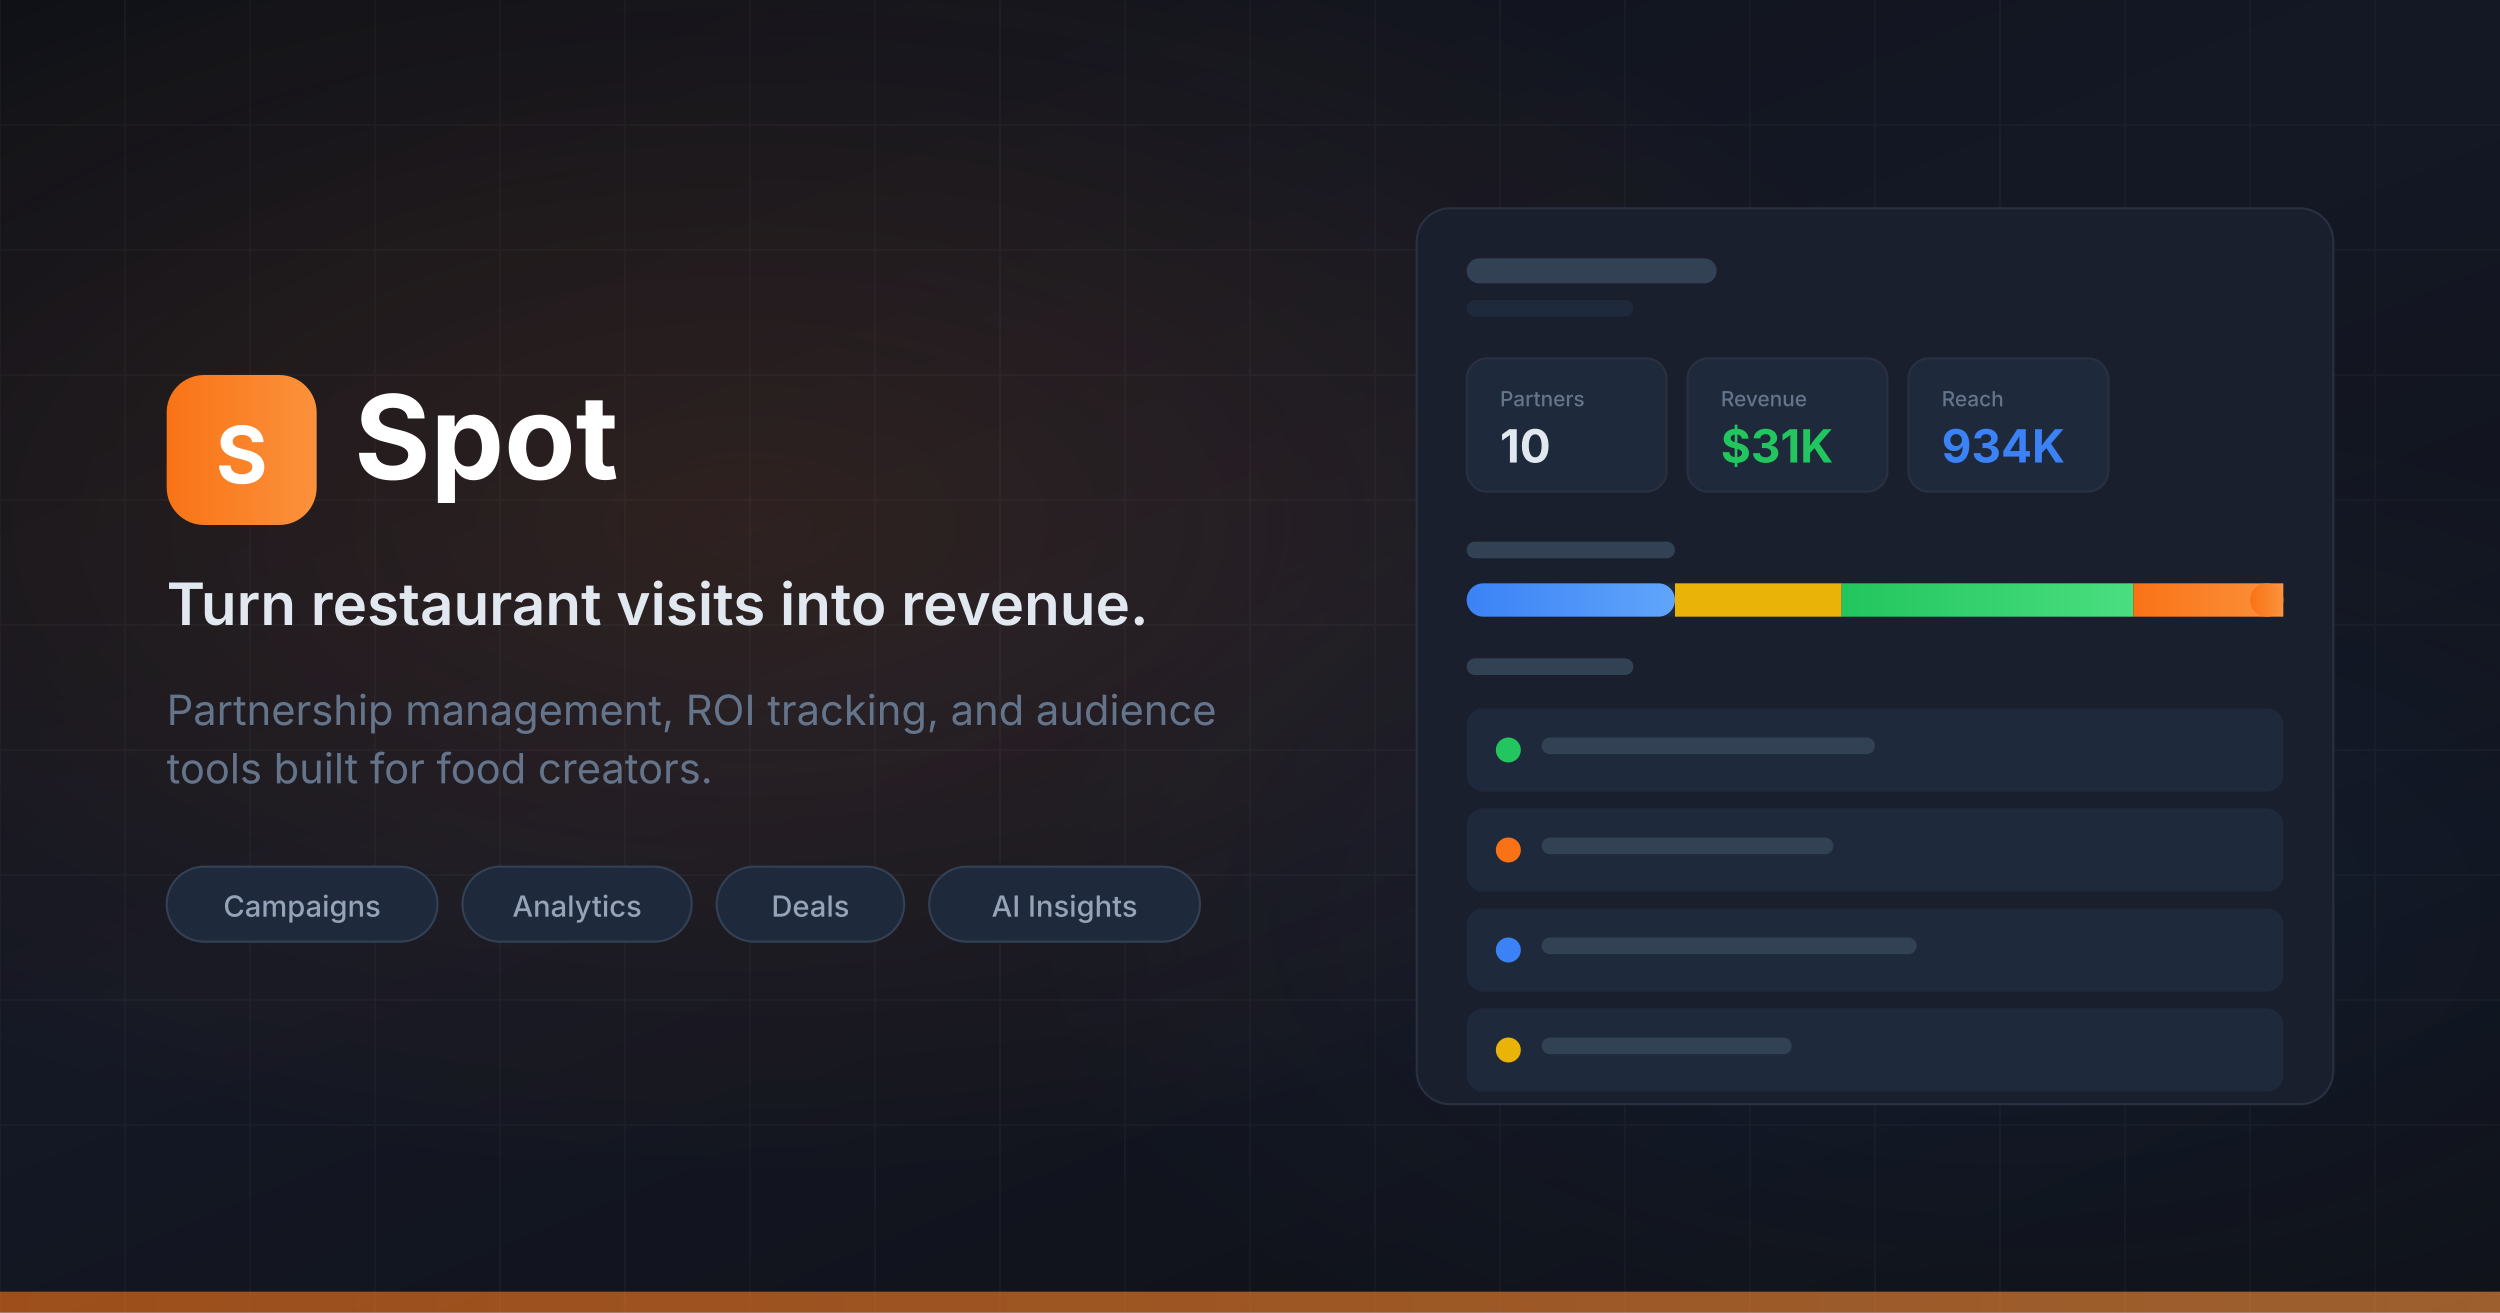
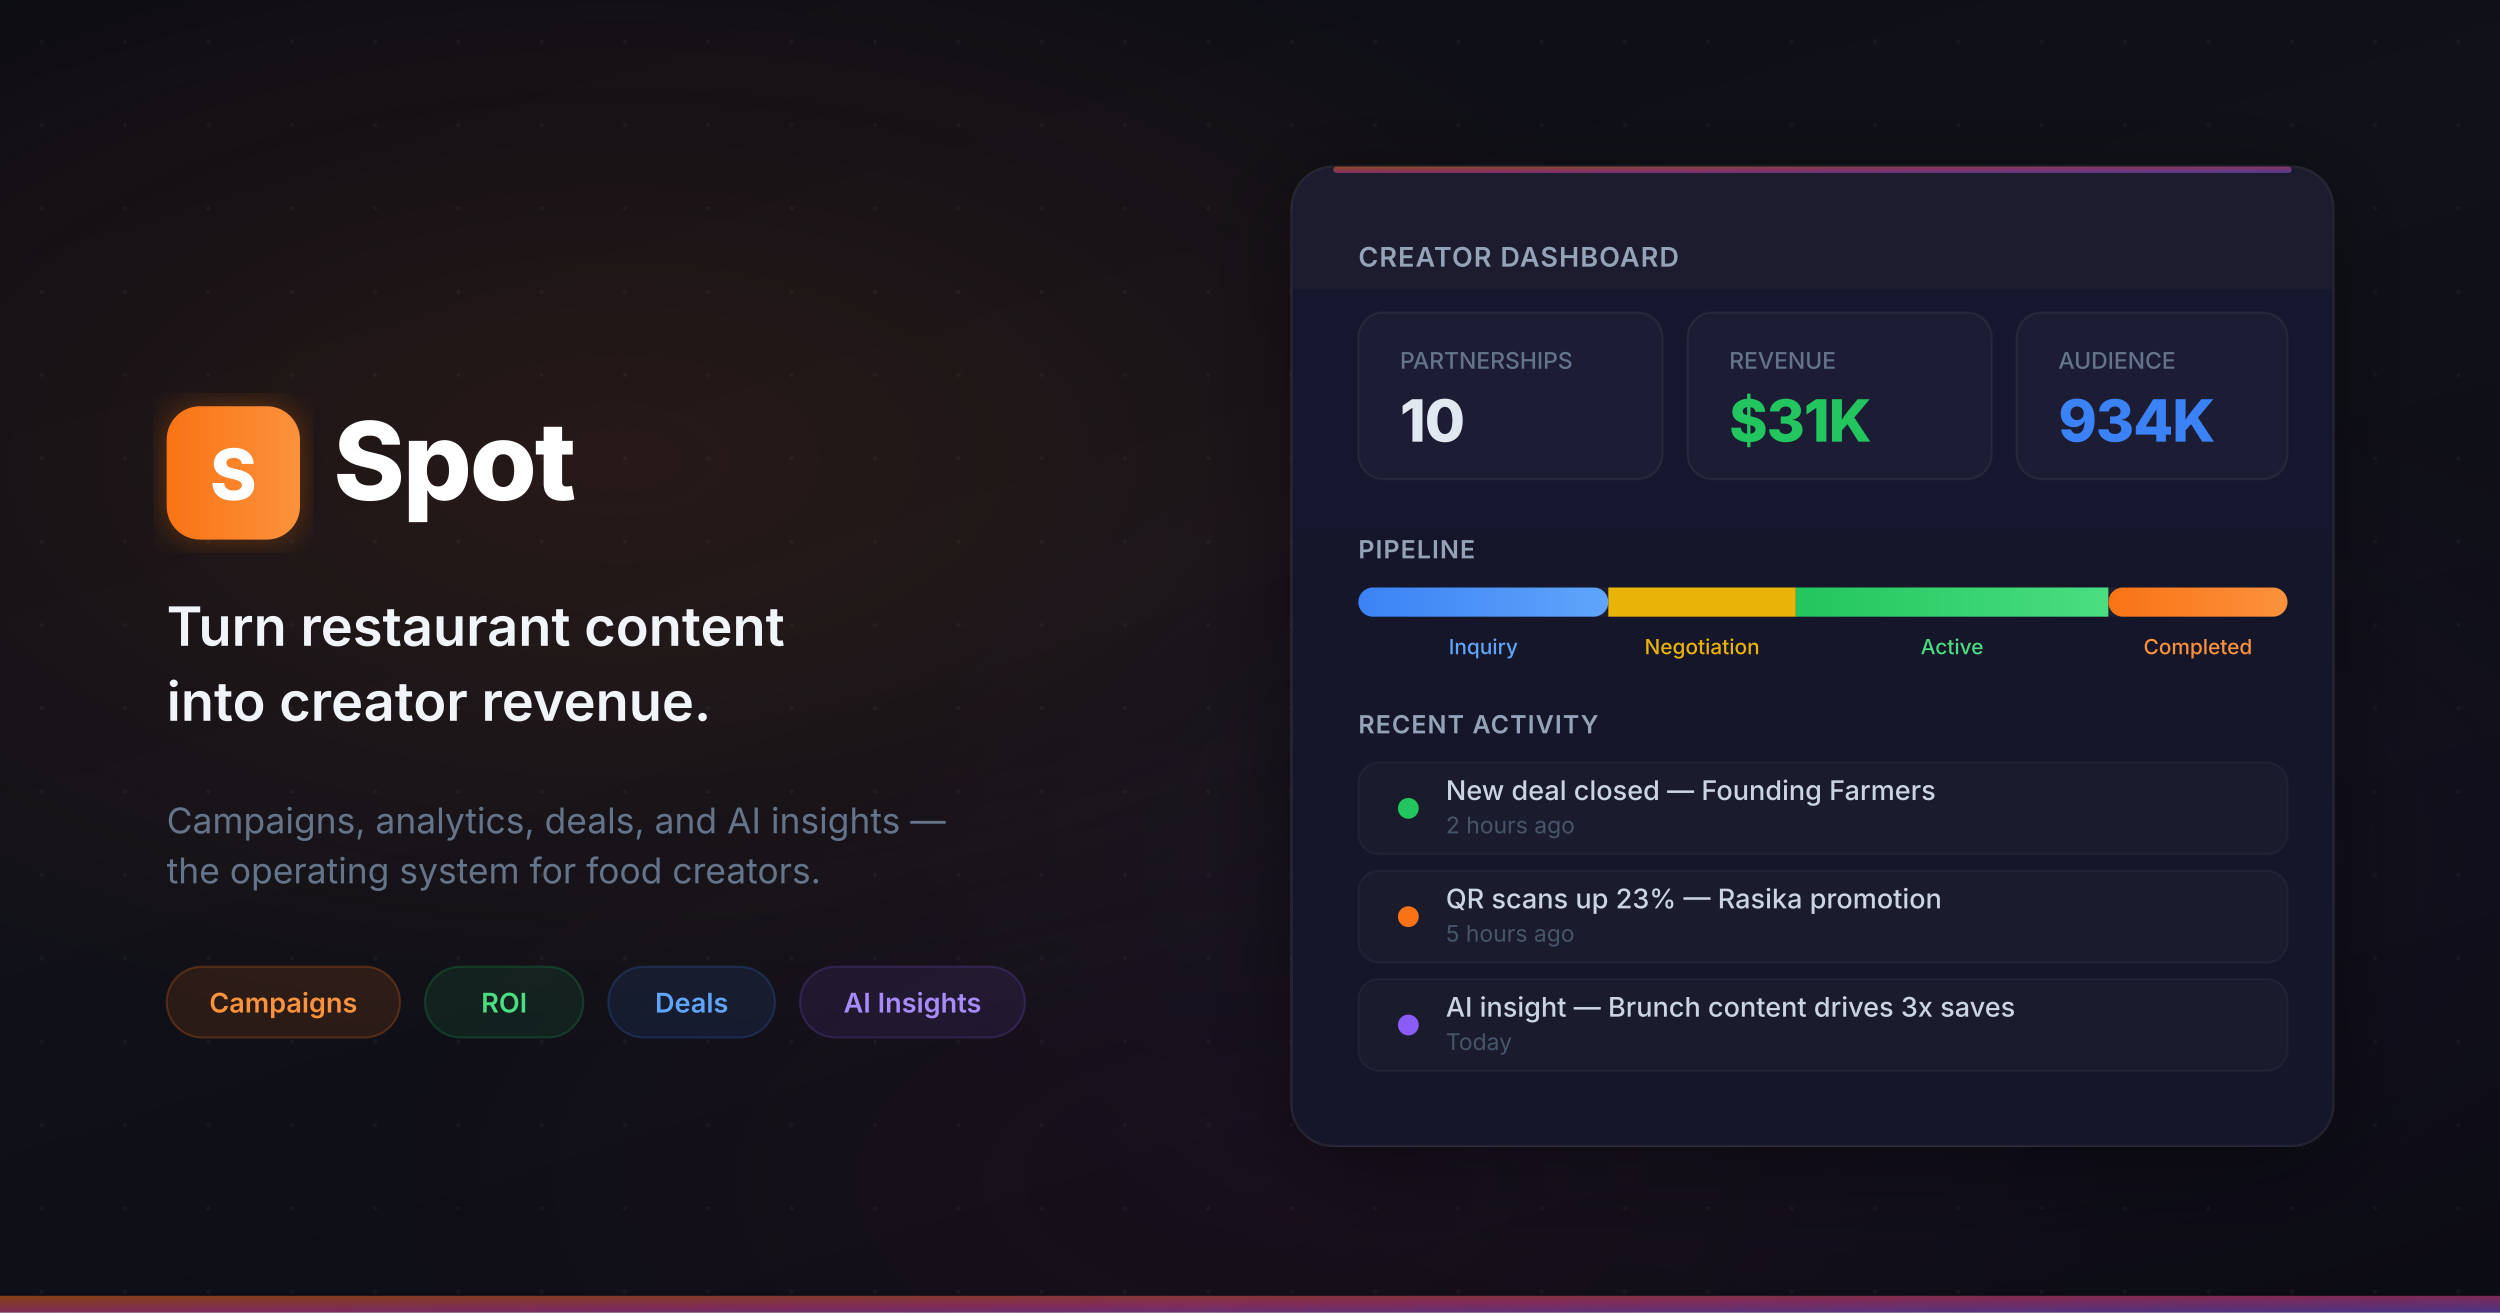
<svg xmlns="http://www.w3.org/2000/svg" viewBox="0 0 1200 630" width="1200" height="630">
  <defs>
-     <linearGradient id="bg" x1="0" y1="0" x2="0.8" y2="1">
-       <stop offset="0%" stop-color="#0f1117" />
-       <stop offset="50%" stop-color="#141825" />
-       <stop offset="100%" stop-color="#0f1117" />
+     <linearGradient id="bg" x1="0" y1="0" x2="0.6" y2="1">
+       <stop offset="0%" stop-color="#0c0c14" />
+       <stop offset="50%" stop-color="#111119" />
+       <stop offset="100%" stop-color="#0c0c14" />
    </linearGradient>
-     <radialGradient id="glow1" cx="0.3" cy="0.4" r="0.5">
-       <stop offset="0%" stop-color="#f97316" stop-opacity="0.12" />
+     <radialGradient id="glow-orange" cx="0.25" cy="0.35" r="0.45">
+       <stop offset="0%" stop-color="#f97316" stop-opacity="0.1" />
      <stop offset="100%" stop-color="#f97316" stop-opacity="0" />
    </radialGradient>
-     <radialGradient id="glow2" cx="0.8" cy="0.7" r="0.4">
-       <stop offset="0%" stop-color="#3b82f6" stop-opacity="0.08" />
-       <stop offset="100%" stop-color="#3b82f6" stop-opacity="0" />
+     <radialGradient id="glow-purple" cx="0.75" cy="0.65" r="0.4">
+       <stop offset="0%" stop-color="#8b5cf6" stop-opacity="0.06" />
+       <stop offset="100%" stop-color="#8b5cf6" stop-opacity="0" />
    </radialGradient>
-     <linearGradient id="accent" x1="0" y1="0" x2="1" y2="0">
+     <radialGradient id="glow-pink" cx="0.5" cy="0.9" r="0.35">
+       <stop offset="0%" stop-color="#ec4899" stop-opacity="0.05" />
+       <stop offset="100%" stop-color="#ec4899" stop-opacity="0" />
+     </radialGradient>
+     <linearGradient id="accent-grad" x1="0" y1="0" x2="1" y2="1">
+       <stop offset="0%" stop-color="#f97316" />
+       <stop offset="50%" stop-color="#ec4899" />
+       <stop offset="100%" stop-color="#8b5cf6" />
+     </linearGradient>
+     <linearGradient id="accent-warm" x1="0" y1="0" x2="1" y2="0">
      <stop offset="0%" stop-color="#f97316" />
      <stop offset="100%" stop-color="#fb923c" />
    </linearGradient>
-     <linearGradient id="bar1" x1="0" y1="0" x2="1" y2="0">
+     <linearGradient id="bar-green" x1="0" y1="0" x2="1" y2="0">
      <stop offset="0%" stop-color="#22c55e" />
      <stop offset="100%" stop-color="#4ade80" />
    </linearGradient>
-     <linearGradient id="bar2" x1="0" y1="0" x2="1" y2="0">
+     <linearGradient id="bar-blue" x1="0" y1="0" x2="1" y2="0">
      <stop offset="0%" stop-color="#3b82f6" />
      <stop offset="100%" stop-color="#60a5fa" />
    </linearGradient>
-     <linearGradient id="bar3" x1="0" y1="0" x2="1" y2="0">
-       <stop offset="0%" stop-color="#f97316" />
-       <stop offset="100%" stop-color="#fb923c" />
+     <linearGradient id="card-bg" x1="0" y1="0" x2="0" y2="1">
+       <stop offset="0%" stop-color="#1a1a2e" />
+       <stop offset="100%" stop-color="#16162a" />
    </linearGradient>
+     <filter id="card-shadow">
+       <feDropShadow dx="0" dy="8" stdDeviation="24" flood-color="#000" flood-opacity="0.4" />
+     </filter>
+     <filter id="logo-glow">
+       <feDropShadow dx="0" dy="0" stdDeviation="8" flood-color="#f97316" flood-opacity="0.35" />
+     </filter>
  </defs>
  <rect width="1200" height="630" fill="url(#bg)" />
-   <rect width="1200" height="630" fill="url(#glow1)" />
-   <rect width="1200" height="630" fill="url(#glow2)" />
-   <g opacity="0.03" stroke="#fff" stroke-width="1">
-     <line x1="0" y1="0" x2="0" y2="630" />
-     <line x1="60" y1="0" x2="60" y2="630" />
-     <line x1="120" y1="0" x2="120" y2="630" />
-     <line x1="180" y1="0" x2="180" y2="630" />
-     <line x1="240" y1="0" x2="240" y2="630" />
-     <line x1="300" y1="0" x2="300" y2="630" />
-     <line x1="360" y1="0" x2="360" y2="630" />
-     <line x1="420" y1="0" x2="420" y2="630" />
-     <line x1="480" y1="0" x2="480" y2="630" />
-     <line x1="540" y1="0" x2="540" y2="630" />
-     <line x1="600" y1="0" x2="600" y2="630" />
-     <line x1="660" y1="0" x2="660" y2="630" />
-     <line x1="720" y1="0" x2="720" y2="630" />
-     <line x1="780" y1="0" x2="780" y2="630" />
-     <line x1="840" y1="0" x2="840" y2="630" />
-     <line x1="900" y1="0" x2="900" y2="630" />
-     <line x1="960" y1="0" x2="960" y2="630" />
-     <line x1="1020" y1="0" x2="1020" y2="630" />
-     <line x1="1080" y1="0" x2="1080" y2="630" />
-     <line x1="1140" y1="0" x2="1140" y2="630" />
-     <line x1="0" y1="60" x2="1200" y2="60" />
-     <line x1="0" y1="120" x2="1200" y2="120" />
-     <line x1="0" y1="180" x2="1200" y2="180" />
-     <line x1="0" y1="240" x2="1200" y2="240" />
-     <line x1="0" y1="300" x2="1200" y2="300" />
-     <line x1="0" y1="360" x2="1200" y2="360" />
-     <line x1="0" y1="420" x2="1200" y2="420" />
-     <line x1="0" y1="480" x2="1200" y2="480" />
-     <line x1="0" y1="540" x2="1200" y2="540" />
+   <rect width="1200" height="630" fill="url(#glow-orange)" />
+   <rect width="1200" height="630" fill="url(#glow-purple)" />
+   <rect width="1200" height="630" fill="url(#glow-pink)" />
+   <g opacity="0.04">
+     <pattern id="dots" x="0" y="0" width="40" height="40" patternUnits="userSpaceOnUse">
+       <circle cx="20" cy="20" r="1" fill="#fff" />
+     </pattern>
+     <rect width="1200" height="630" fill="url(#dots)" />
  </g>
-   <rect x="80" y="180" width="72" height="72" rx="18" fill="url(#accent)" />
-   <text x="116" y="232" text-anchor="middle" fill="white" font-family="Inter, -apple-system, sans-serif" font-weight="700" font-size="38">S</text>
-   <text x="170" y="230" fill="white" font-family="Inter, -apple-system, sans-serif" font-weight="700" font-size="56">Spot</text>
-   <text x="80" y="300" fill="#e2e8f0" font-family="Inter, -apple-system, sans-serif" font-weight="600" font-size="28">Turn restaurant visits into revenue.</text>
-   <text x="80" y="348" fill="#64748b" font-family="Inter, -apple-system, sans-serif" font-weight="400" font-size="20">Partnership management, ROI tracking, and audience</text>
-   <text x="80" y="376" fill="#64748b" font-family="Inter, -apple-system, sans-serif" font-weight="400" font-size="20">tools built for food creators.</text>
-   <rect x="80" y="416" width="130" height="36" rx="18" fill="#1e293b" stroke="#334155" stroke-width="1" />
-   <text x="145" y="440" text-anchor="middle" fill="#94a3b8" font-family="Inter, -apple-system, sans-serif" font-weight="500" font-size="14">Campaigns</text>
-   <rect x="222" y="416" width="110" height="36" rx="18" fill="#1e293b" stroke="#334155" stroke-width="1" />
-   <text x="277" y="440" text-anchor="middle" fill="#94a3b8" font-family="Inter, -apple-system, sans-serif" font-weight="500" font-size="14">Analytics</text>
-   <rect x="344" y="416" width="90" height="36" rx="18" fill="#1e293b" stroke="#334155" stroke-width="1" />
-   <text x="389" y="440" text-anchor="middle" fill="#94a3b8" font-family="Inter, -apple-system, sans-serif" font-weight="500" font-size="14">Deals</text>
-   <rect x="446" y="416" width="130" height="36" rx="18" fill="#1e293b" stroke="#334155" stroke-width="1" />
-   <text x="511" y="440" text-anchor="middle" fill="#94a3b8" font-family="Inter, -apple-system, sans-serif" font-weight="500" font-size="14">AI Insights</text>
-   <rect x="680" y="100" width="440" height="430" rx="16" fill="#1a1f2e" stroke="#2a3040" stroke-width="1" />
-   <rect x="704" y="124" width="120" height="12" rx="6" fill="#334155" />
-   <rect x="704" y="144" width="80" height="8" rx="4" fill="#1e293b" />
-   <rect x="704" y="172" width="96" height="64" rx="10" fill="#1e293b" stroke="#2a3040" stroke-width="1" />
-   <text x="720" y="195" fill="#64748b" font-family="Inter, -apple-system, sans-serif" font-weight="500" font-size="10">Partners</text>
-   <text x="720" y="222" fill="#e2e8f0" font-family="Inter, -apple-system, sans-serif" font-weight="700" font-size="22">10</text>
-   <rect x="810" y="172" width="96" height="64" rx="10" fill="#1e293b" stroke="#2a3040" stroke-width="1" />
-   <text x="826" y="195" fill="#64748b" font-family="Inter, -apple-system, sans-serif" font-weight="500" font-size="10">Revenue</text>
-   <text x="826" y="222" fill="#22c55e" font-family="Inter, -apple-system, sans-serif" font-weight="700" font-size="22">$31K</text>
-   <rect x="916" y="172" width="96" height="64" rx="10" fill="#1e293b" stroke="#2a3040" stroke-width="1" />
-   <text x="932" y="195" fill="#64748b" font-family="Inter, -apple-system, sans-serif" font-weight="500" font-size="10">Reach</text>
-   <text x="932" y="222" fill="#3b82f6" font-family="Inter, -apple-system, sans-serif" font-weight="700" font-size="22">934K</text>
-   <rect x="704" y="260" width="100" height="8" rx="4" fill="#334155" />
-   <rect x="704" y="280" width="392" height="16" rx="8" fill="#1e293b" />
-   <rect x="704" y="280" width="100" height="16" rx="8" fill="url(#bar2)" />
-   <rect x="804" y="280" width="80" height="16" fill="#eab308" />
-   <rect x="884" y="280" width="140" height="16" fill="url(#bar1)" />
-   <rect x="1024" y="280" width="72" height="16" rx="0" fill="url(#bar3)" />
-   <rect x="1080" y="280" width="16" height="16" rx="8" fill="url(#bar3)" />
-   <rect x="704" y="316" width="80" height="8" rx="4" fill="#334155" />
-   <rect x="704" y="340" width="392" height="40" rx="8" fill="#1e293b" />
-   <circle cx="724" cy="360" r="6" fill="#22c55e" />
-   <rect x="740" y="354" width="160" height="8" rx="4" fill="#334155" />
-   <rect x="740" y="366" width="100" height="6" rx="3" fill="#1e293b" />
-   <rect x="704" y="388" width="392" height="40" rx="8" fill="#1e293b" />
-   <circle cx="724" cy="408" r="6" fill="#f97316" />
-   <rect x="740" y="402" width="140" height="8" rx="4" fill="#334155" />
-   <rect x="740" y="414" width="80" height="6" rx="3" fill="#1e293b" />
-   <rect x="704" y="436" width="392" height="40" rx="8" fill="#1e293b" />
-   <circle cx="724" cy="456" r="6" fill="#3b82f6" />
-   <rect x="740" y="450" width="180" height="8" rx="4" fill="#334155" />
-   <rect x="740" y="462" width="110" height="6" rx="3" fill="#1e293b" />
-   <rect x="704" y="484" width="392" height="40" rx="8" fill="#1e293b" />
-   <circle cx="724" cy="504" r="6" fill="#eab308" />
-   <rect x="740" y="498" width="120" height="8" rx="4" fill="#334155" />
-   <rect x="740" y="510" width="90" height="6" rx="3" fill="#1e293b" />
-   <rect x="0" y="620" width="1200" height="10" fill="url(#accent)" opacity="0.6" />
+   <g filter="url(#logo-glow)">
+     <rect x="80" y="195" width="64" height="64" rx="16" fill="url(#accent-warm)" />
+     <text x="112" y="240" text-anchor="middle" fill="white" font-family="system-ui, -apple-system, sans-serif" font-weight="800" font-size="34">S</text>
+   </g>
+   <text x="160" y="240" fill="white" font-family="system-ui, -apple-system, sans-serif" font-weight="800" font-size="52" letter-spacing="-1">Spot</text>
+   <text x="80" y="310" fill="#f1f5f9" font-family="system-ui, -apple-system, sans-serif" font-weight="600" font-size="26">Turn restaurant content</text>
+   <text x="80" y="346" fill="#f1f5f9" font-family="system-ui, -apple-system, sans-serif" font-weight="600" font-size="26">into creator revenue.</text>
+   <text x="80" y="400" fill="#64748b" font-family="system-ui, -apple-system, sans-serif" font-weight="400" font-size="17">Campaigns, analytics, deals, and AI insights —</text>
+   <text x="80" y="424" fill="#64748b" font-family="system-ui, -apple-system, sans-serif" font-weight="400" font-size="17">the operating system for food creators.</text>
+   <rect x="80" y="464" width="112" height="34" rx="17" fill="rgba(249,115,22,0.12)" stroke="rgba(249,115,22,0.25)" stroke-width="1" />
+   <text x="136" y="486" text-anchor="middle" fill="#fb923c" font-family="system-ui, -apple-system, sans-serif" font-weight="600" font-size="13">Campaigns</text>
+   <rect x="204" y="464" width="76" height="34" rx="17" fill="rgba(34,197,94,0.1)" stroke="rgba(34,197,94,0.2)" stroke-width="1" />
+   <text x="242" y="486" text-anchor="middle" fill="#4ade80" font-family="system-ui, -apple-system, sans-serif" font-weight="600" font-size="13">ROI</text>
+   <rect x="292" y="464" width="80" height="34" rx="17" fill="rgba(59,130,246,0.1)" stroke="rgba(59,130,246,0.2)" stroke-width="1" />
+   <text x="332" y="486" text-anchor="middle" fill="#60a5fa" font-family="system-ui, -apple-system, sans-serif" font-weight="600" font-size="13">Deals</text>
+   <rect x="384" y="464" width="108" height="34" rx="17" fill="rgba(139,92,246,0.1)" stroke="rgba(139,92,246,0.2)" stroke-width="1" />
+   <text x="438" y="486" text-anchor="middle" fill="#a78bfa" font-family="system-ui, -apple-system, sans-serif" font-weight="600" font-size="13">AI Insights</text>
+   <g filter="url(#card-shadow)">
+     <rect x="620" y="80" width="500" height="470" rx="20" fill="url(#card-bg)" stroke="rgba(255,255,255,0.06)" stroke-width="1" />
+   </g>
+   <rect x="640" y="80" width="460" height="3" rx="1.5" fill="url(#accent-grad)" opacity="0.5" />
+   <text x="652" y="128" fill="#94a3b8" font-family="system-ui, -apple-system, sans-serif" font-weight="600" font-size="13" letter-spacing="0.5">CREATOR DASHBOARD</text>
+   <rect x="652" y="150" width="146" height="80" rx="12" fill="rgba(255,255,255,0.03)" stroke="rgba(255,255,255,0.06)" stroke-width="1" />
+   <text x="672" y="177" fill="#64748b" font-family="system-ui, -apple-system, sans-serif" font-weight="500" font-size="11">PARTNERSHIPS</text>
+   <text x="672" y="212" fill="#e2e8f0" font-family="system-ui, -apple-system, sans-serif" font-weight="800" font-size="28" letter-spacing="-0.5">10</text>
+   <rect x="810" y="150" width="146" height="80" rx="12" fill="rgba(255,255,255,0.03)" stroke="rgba(255,255,255,0.06)" stroke-width="1" />
+   <text x="830" y="177" fill="#64748b" font-family="system-ui, -apple-system, sans-serif" font-weight="500" font-size="11">REVENUE</text>
+   <text x="830" y="212" fill="#22c55e" font-family="system-ui, -apple-system, sans-serif" font-weight="800" font-size="28" letter-spacing="-0.5">$31K</text>
+   <rect x="968" y="150" width="130" height="80" rx="12" fill="rgba(255,255,255,0.03)" stroke="rgba(255,255,255,0.06)" stroke-width="1" />
+   <text x="988" y="177" fill="#64748b" font-family="system-ui, -apple-system, sans-serif" font-weight="500" font-size="11">AUDIENCE</text>
+   <text x="988" y="212" fill="#3b82f6" font-family="system-ui, -apple-system, sans-serif" font-weight="800" font-size="28" letter-spacing="-0.5">934K</text>
+   <text x="652" y="268" fill="#94a3b8" font-family="system-ui, -apple-system, sans-serif" font-weight="600" font-size="12" letter-spacing="0.5">PIPELINE</text>
+   <rect x="652" y="282" width="446" height="14" rx="7" fill="rgba(255,255,255,0.04)" />
+   <rect x="652" y="282" width="120" height="14" rx="7" fill="url(#bar-blue)" />
+   <rect x="772" y="282" width="90" height="14" fill="#eab308" />
+   <rect x="862" y="282" width="150" height="14" fill="url(#bar-green)" />
+   <rect x="1012" y="282" width="86" height="14" rx="7" fill="url(#accent-warm)" />
+   <text x="712" y="314" text-anchor="middle" fill="#60a5fa" font-family="system-ui, -apple-system, sans-serif" font-weight="500" font-size="10">Inquiry</text>
+   <text x="817" y="314" text-anchor="middle" fill="#eab308" font-family="system-ui, -apple-system, sans-serif" font-weight="500" font-size="10">Negotiation</text>
+   <text x="937" y="314" text-anchor="middle" fill="#4ade80" font-family="system-ui, -apple-system, sans-serif" font-weight="500" font-size="10">Active</text>
+   <text x="1055" y="314" text-anchor="middle" fill="#fb923c" font-family="system-ui, -apple-system, sans-serif" font-weight="500" font-size="10">Completed</text>
+   <text x="652" y="352" fill="#94a3b8" font-family="system-ui, -apple-system, sans-serif" font-weight="600" font-size="12" letter-spacing="0.5">RECENT ACTIVITY</text>
+   <rect x="652" y="366" width="446" height="44" rx="10" fill="rgba(255,255,255,0.02)" stroke="rgba(255,255,255,0.04)" stroke-width="1" />
+   <circle cx="676" cy="388" r="5" fill="#22c55e" />
+   <text x="694" y="384" fill="#cbd5e1" font-family="system-ui, -apple-system, sans-serif" font-weight="500" font-size="13">New deal closed — Founding Farmers</text>
+   <text x="694" y="400" fill="#475569" font-family="system-ui, -apple-system, sans-serif" font-weight="400" font-size="11">2 hours ago</text>
+   <rect x="652" y="418" width="446" height="44" rx="10" fill="rgba(255,255,255,0.02)" stroke="rgba(255,255,255,0.04)" stroke-width="1" />
+   <circle cx="676" cy="440" r="5" fill="#f97316" />
+   <text x="694" y="436" fill="#cbd5e1" font-family="system-ui, -apple-system, sans-serif" font-weight="500" font-size="13">QR scans up 23% — Rasika promotion</text>
+   <text x="694" y="452" fill="#475569" font-family="system-ui, -apple-system, sans-serif" font-weight="400" font-size="11">5 hours ago</text>
+   <rect x="652" y="470" width="446" height="44" rx="10" fill="rgba(255,255,255,0.02)" stroke="rgba(255,255,255,0.04)" stroke-width="1" />
+   <circle cx="676" cy="492" r="5" fill="#8b5cf6" />
+   <text x="694" y="488" fill="#cbd5e1" font-family="system-ui, -apple-system, sans-serif" font-weight="500" font-size="13">AI insight — Brunch content drives 3x saves</text>
+   <text x="694" y="504" fill="#475569" font-family="system-ui, -apple-system, sans-serif" font-weight="400" font-size="11">Today</text>
+   <rect x="0" y="622" width="1200" height="8" fill="url(#accent-grad)" opacity="0.5" />
</svg>
